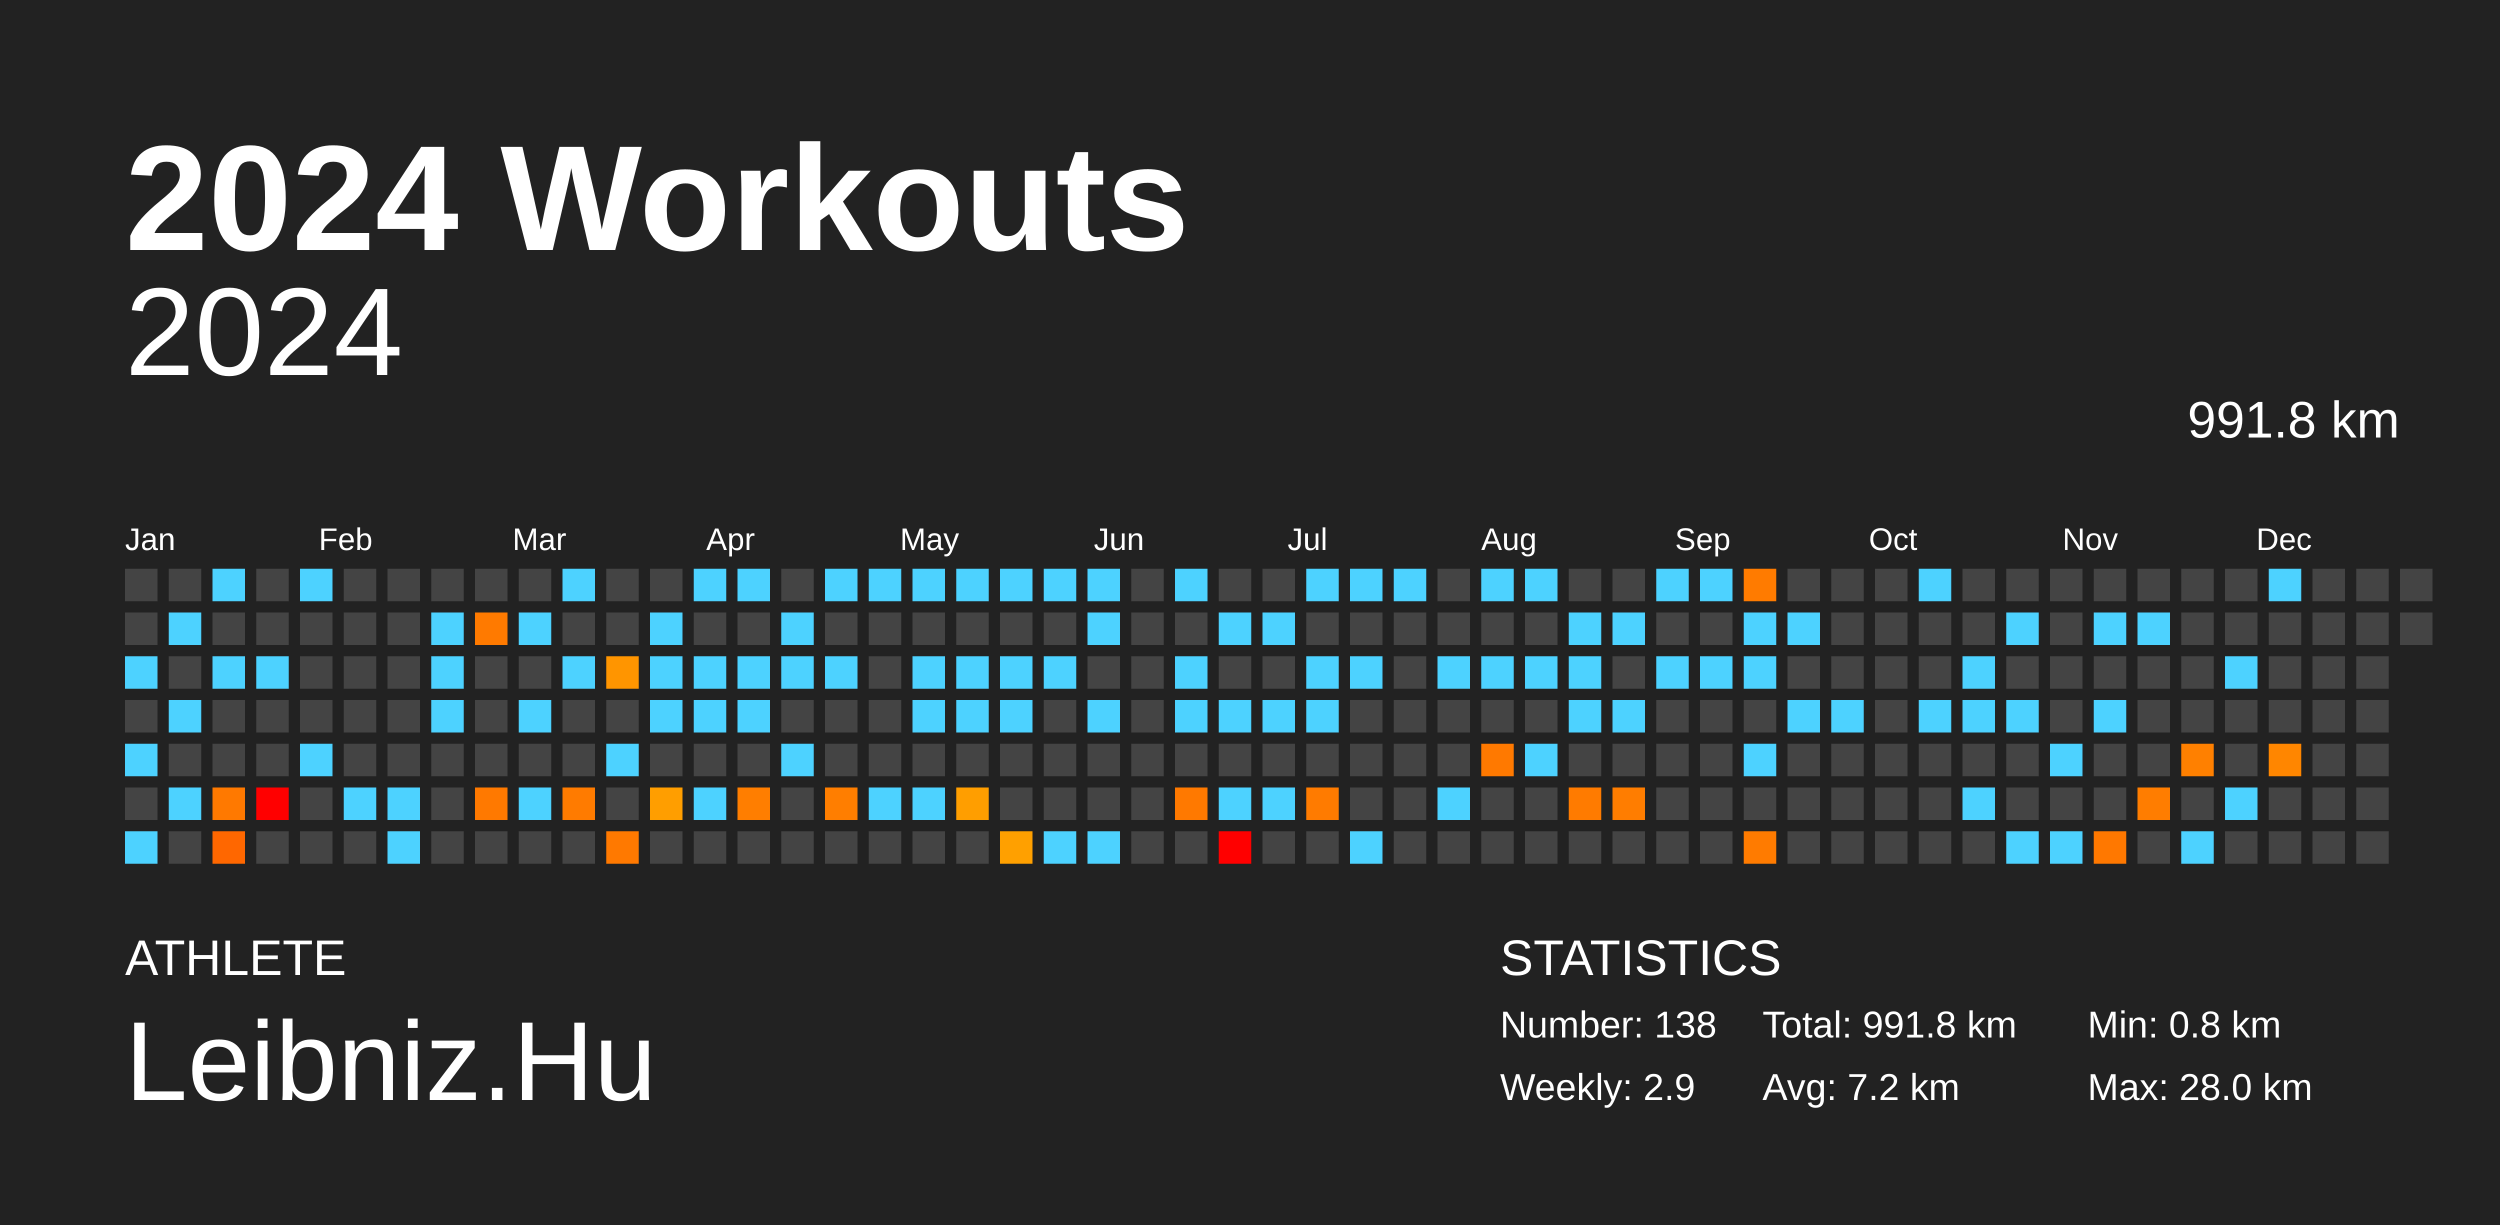
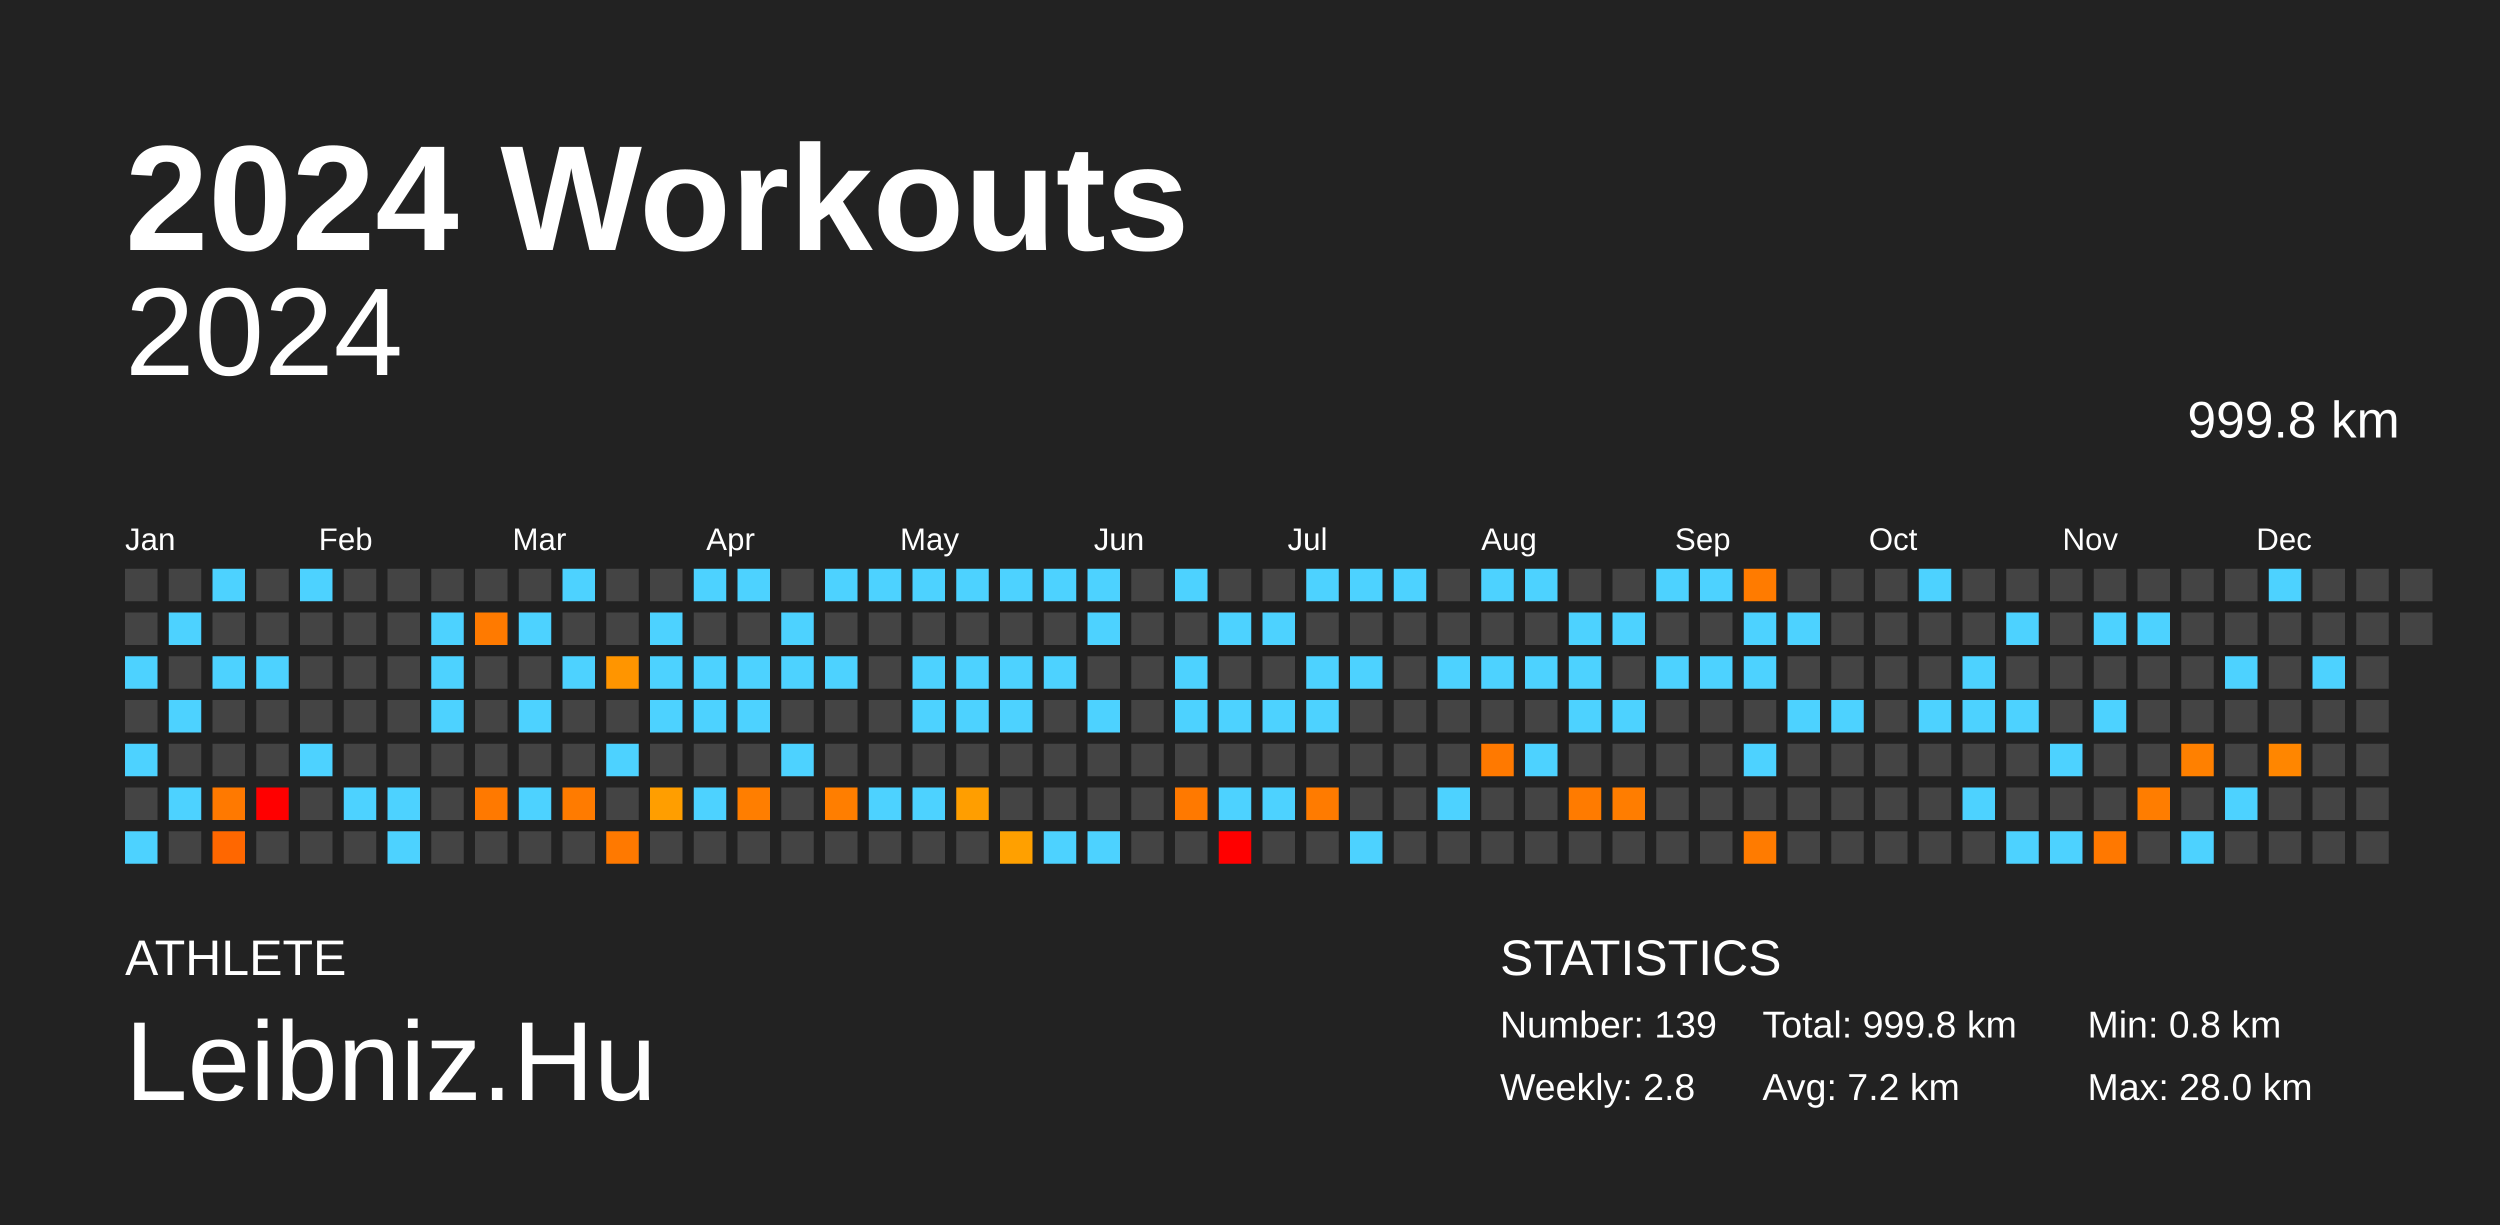
<svg xmlns="http://www.w3.org/2000/svg" baseProfile="full" height="98mm" version="1.1" viewBox="0,0,200,98" width="200mm">
  <defs />
  <rect fill="#222222" height="98" width="200" x="0" y="0" />
  <text fill="#FFFFFF" style="font-size:12px; font-family:Arial; font-weight:bold;" x="10" y="20">2024 Workouts</text>
  <text fill="#FFFFFF" style="font-size:4px; font-family:Arial" x="10" y="78">ATHLETE</text>
  <text fill="#FFFFFF" style="font-size:9px; font-family:Arial" x="10" y="88">Leibniz.Hu</text>
  <text fill="#FFFFFF" style="font-size:4px; font-family:Arial" x="120" y="78">STATISTICS</text>
-   <text fill="#FFFFFF" style="font-size:3px; font-family:Arial" x="120" y="83">Number: 138</text>
-   <text fill="#FFFFFF" style="font-size:3px; font-family:Arial" x="120" y="88">Weekly: 2.9</text>
-   <text fill="#FFFFFF" style="font-size:3px; font-family:Arial" x="141" y="83">Total: 991.8 km</text>
+   <text fill="#FFFFFF" style="font-size:3px; font-family:Arial" x="120" y="83">Number: 139</text>
+   <text fill="#FFFFFF" style="font-size:3px; font-family:Arial" x="120" y="88">Weekly: 2.8</text>
+   <text fill="#FFFFFF" style="font-size:3px; font-family:Arial" x="141" y="83">Total: 999.8 km</text>
  <text fill="#FFFFFF" style="font-size:3px; font-family:Arial" x="141" y="88">Avg: 7.2 km</text>
  <text fill="#FFFFFF" style="font-size:3px; font-family:Arial" x="167" y="83">Min: 0.8 km</text>
  <text fill="#FFFFFF" style="font-size:3px; font-family:Arial" x="167" y="88">Max: 28.0 km</text>
  <text alignment-baseline="hanging" fill="#FFFFFF" style="font-size:10.0px; font-family:Arial;" x="10" y="30">2024</text>
-   <text alignment-baseline="hanging" fill="#FFFFFF" style="font-size:4.125px; font-family:Arial;" x="175" y="35">991.8 km</text>
+   <text alignment-baseline="hanging" fill="#FFFFFF" style="font-size:4.125px; font-family:Arial;" x="175" y="35">999.8 km</text>
  <text fill="#FFFFFF" style="font-size:2.5px; font-family:Arial" x="10.0" y="44">Jan</text>
  <text fill="#FFFFFF" style="font-size:2.5px; font-family:Arial" x="25.5" y="44">Feb</text>
  <text fill="#FFFFFF" style="font-size:2.5px; font-family:Arial" x="41.0" y="44">Mar</text>
  <text fill="#FFFFFF" style="font-size:2.5px; font-family:Arial" x="56.5" y="44">Apr</text>
  <text fill="#FFFFFF" style="font-size:2.5px; font-family:Arial" x="72.0" y="44">May</text>
  <text fill="#FFFFFF" style="font-size:2.5px; font-family:Arial" x="87.5" y="44">Jun</text>
  <text fill="#FFFFFF" style="font-size:2.5px; font-family:Arial" x="103.0" y="44">Jul</text>
  <text fill="#FFFFFF" style="font-size:2.5px; font-family:Arial" x="118.5" y="44">Aug</text>
  <text fill="#FFFFFF" style="font-size:2.5px; font-family:Arial" x="134.0" y="44">Sep</text>
  <text fill="#FFFFFF" style="font-size:2.5px; font-family:Arial" x="149.5" y="44">Oct</text>
  <text fill="#FFFFFF" style="font-size:2.5px; font-family:Arial" x="165.0" y="44">Nov</text>
  <text fill="#FFFFFF" style="font-size:2.5px; font-family:Arial" x="180.5" y="44">Dec</text>
  <rect fill="#444444" height="2.6" width="2.6" x="10.0" y="45.5" />
  <rect fill="#444444" height="2.6" width="2.6" x="10.0" y="49.0" />
  <rect fill="#4dd2ff" height="2.6" width="2.6" x="10.0" y="52.5" />
  <rect fill="#444444" height="2.6" width="2.6" x="10.0" y="56.0" />
  <rect fill="#4dd2ff" height="2.6" width="2.6" x="10.0" y="59.5" />
  <rect fill="#444444" height="2.6" width="2.6" x="10.0" y="63.0" />
  <rect fill="#4dd2ff" height="2.6" width="2.6" x="10.0" y="66.5" />
  <rect fill="#444444" height="2.6" width="2.6" x="13.5" y="45.5" />
  <rect fill="#4dd2ff" height="2.6" width="2.6" x="13.5" y="49.0" />
  <rect fill="#444444" height="2.6" width="2.6" x="13.5" y="52.5" />
  <rect fill="#4dd2ff" height="2.6" width="2.6" x="13.5" y="56.0" />
  <rect fill="#444444" height="2.6" width="2.6" x="13.5" y="59.5" />
  <rect fill="#4dd2ff" height="2.6" width="2.6" x="13.5" y="63.0" />
  <rect fill="#444444" height="2.6" width="2.6" x="13.5" y="66.5" />
  <rect fill="#4dd2ff" height="2.6" width="2.6" x="17.0" y="45.5" />
  <rect fill="#444444" height="2.6" width="2.6" x="17.0" y="49.0" />
  <rect fill="#4dd2ff" height="2.6" width="2.6" x="17.0" y="52.5" />
  <rect fill="#444444" height="2.6" width="2.6" x="17.0" y="56.0" />
  <rect fill="#444444" height="2.6" width="2.6" x="17.0" y="59.5" />
  <rect fill="#ff7900" height="2.6" width="2.6" x="17.0" y="63.0" />
  <rect fill="#ff6700" height="2.6" width="2.6" x="17.0" y="66.5" />
  <rect fill="#444444" height="2.6" width="2.6" x="20.5" y="45.5" />
  <rect fill="#444444" height="2.6" width="2.6" x="20.5" y="49.0" />
  <rect fill="#4dd2ff" height="2.6" width="2.6" x="20.5" y="52.5" />
  <rect fill="#444444" height="2.6" width="2.6" x="20.5" y="56.0" />
  <rect fill="#444444" height="2.6" width="2.6" x="20.5" y="59.5" />
  <rect fill="red" height="2.6" width="2.6" x="20.5" y="63.0" />
  <rect fill="#444444" height="2.6" width="2.6" x="20.5" y="66.5" />
  <rect fill="#4dd2ff" height="2.6" width="2.6" x="24.0" y="45.5" />
  <rect fill="#444444" height="2.6" width="2.6" x="24.0" y="49.0" />
  <rect fill="#444444" height="2.6" width="2.6" x="24.0" y="52.5" />
  <rect fill="#444444" height="2.6" width="2.6" x="24.0" y="56.0" />
  <rect fill="#4dd2ff" height="2.6" width="2.6" x="24.0" y="59.5" />
  <rect fill="#444444" height="2.6" width="2.6" x="24.0" y="63.0" />
  <rect fill="#444444" height="2.6" width="2.6" x="24.0" y="66.5" />
  <rect fill="#444444" height="2.6" width="2.6" x="27.5" y="45.5" />
  <rect fill="#444444" height="2.6" width="2.6" x="27.5" y="49.0" />
  <rect fill="#444444" height="2.6" width="2.6" x="27.5" y="52.5" />
  <rect fill="#444444" height="2.6" width="2.6" x="27.5" y="56.0" />
  <rect fill="#444444" height="2.6" width="2.6" x="27.5" y="59.5" />
  <rect fill="#4dd2ff" height="2.6" width="2.6" x="27.5" y="63.0" />
  <rect fill="#444444" height="2.6" width="2.6" x="27.5" y="66.5" />
  <rect fill="#444444" height="2.6" width="2.6" x="31.0" y="45.5" />
  <rect fill="#444444" height="2.6" width="2.6" x="31.0" y="49.0" />
  <rect fill="#444444" height="2.6" width="2.6" x="31.0" y="52.5" />
  <rect fill="#444444" height="2.6" width="2.6" x="31.0" y="56.0" />
  <rect fill="#444444" height="2.6" width="2.6" x="31.0" y="59.5" />
  <rect fill="#4dd2ff" height="2.6" width="2.6" x="31.0" y="63.0" />
  <rect fill="#4dd2ff" height="2.6" width="2.6" x="31.0" y="66.5" />
  <rect fill="#444444" height="2.6" width="2.6" x="34.5" y="45.5" />
  <rect fill="#4dd2ff" height="2.6" width="2.6" x="34.5" y="49.0" />
  <rect fill="#4dd2ff" height="2.6" width="2.6" x="34.5" y="52.5" />
  <rect fill="#4dd2ff" height="2.6" width="2.6" x="34.5" y="56.0" />
  <rect fill="#444444" height="2.6" width="2.6" x="34.5" y="59.5" />
  <rect fill="#444444" height="2.6" width="2.6" x="34.5" y="63.0" />
  <rect fill="#444444" height="2.6" width="2.6" x="34.5" y="66.5" />
  <rect fill="#444444" height="2.6" width="2.6" x="38.0" y="45.5" />
  <rect fill="#ff7a00" height="2.6" width="2.6" x="38.0" y="49.0" />
  <rect fill="#444444" height="2.6" width="2.6" x="38.0" y="52.5" />
  <rect fill="#444444" height="2.6" width="2.6" x="38.0" y="56.0" />
  <rect fill="#444444" height="2.6" width="2.6" x="38.0" y="59.5" />
  <rect fill="#ff7900" height="2.6" width="2.6" x="38.0" y="63.0" />
  <rect fill="#444444" height="2.6" width="2.6" x="38.0" y="66.5" />
  <rect fill="#444444" height="2.6" width="2.6" x="41.5" y="45.5" />
  <rect fill="#4dd2ff" height="2.6" width="2.6" x="41.5" y="49.0" />
  <rect fill="#444444" height="2.6" width="2.6" x="41.5" y="52.5" />
  <rect fill="#4dd2ff" height="2.6" width="2.6" x="41.5" y="56.0" />
  <rect fill="#444444" height="2.6" width="2.6" x="41.5" y="59.5" />
  <rect fill="#4dd2ff" height="2.6" width="2.6" x="41.5" y="63.0" />
  <rect fill="#444444" height="2.6" width="2.6" x="41.5" y="66.5" />
  <rect fill="#4dd2ff" height="2.6" width="2.6" x="45.0" y="45.5" />
  <rect fill="#444444" height="2.6" width="2.6" x="45.0" y="49.0" />
  <rect fill="#4dd2ff" height="2.6" width="2.6" x="45.0" y="52.5" />
  <rect fill="#444444" height="2.6" width="2.6" x="45.0" y="56.0" />
  <rect fill="#444444" height="2.6" width="2.6" x="45.0" y="59.5" />
  <rect fill="#ff7b00" height="2.6" width="2.6" x="45.0" y="63.0" />
  <rect fill="#444444" height="2.6" width="2.6" x="45.0" y="66.5" />
  <rect fill="#444444" height="2.6" width="2.6" x="48.5" y="45.5" />
  <rect fill="#444444" height="2.6" width="2.6" x="48.5" y="49.0" />
  <rect fill="#ff9500" height="2.6" width="2.6" x="48.5" y="52.5" />
  <rect fill="#444444" height="2.6" width="2.6" x="48.5" y="56.0" />
  <rect fill="#4dd2ff" height="2.6" width="2.6" x="48.5" y="59.5" />
  <rect fill="#444444" height="2.6" width="2.6" x="48.5" y="63.0" />
  <rect fill="#ff7900" height="2.6" width="2.6" x="48.5" y="66.5" />
  <rect fill="#444444" height="2.6" width="2.6" x="52.0" y="45.5" />
  <rect fill="#4dd2ff" height="2.6" width="2.6" x="52.0" y="49.0" />
  <rect fill="#4dd2ff" height="2.6" width="2.6" x="52.0" y="52.5" />
  <rect fill="#4dd2ff" height="2.6" width="2.6" x="52.0" y="56.0" />
  <rect fill="#444444" height="2.6" width="2.6" x="52.0" y="59.5" />
  <rect fill="#ff9e00" height="2.6" width="2.6" x="52.0" y="63.0" />
  <rect fill="#444444" height="2.6" width="2.6" x="52.0" y="66.5" />
  <rect fill="#4dd2ff" height="2.6" width="2.6" x="55.5" y="45.5" />
  <rect fill="#444444" height="2.6" width="2.6" x="55.5" y="49.0" />
  <rect fill="#4dd2ff" height="2.6" width="2.6" x="55.5" y="52.5" />
  <rect fill="#4dd2ff" height="2.6" width="2.6" x="55.5" y="56.0" />
  <rect fill="#444444" height="2.6" width="2.6" x="55.5" y="59.5" />
  <rect fill="#4dd2ff" height="2.6" width="2.6" x="55.5" y="63.0" />
  <rect fill="#444444" height="2.6" width="2.6" x="55.5" y="66.5" />
  <rect fill="#4dd2ff" height="2.6" width="2.6" x="59.0" y="45.5" />
  <rect fill="#444444" height="2.6" width="2.6" x="59.0" y="49.0" />
  <rect fill="#4dd2ff" height="2.6" width="2.6" x="59.0" y="52.5" />
  <rect fill="#4dd2ff" height="2.6" width="2.6" x="59.0" y="56.0" />
  <rect fill="#444444" height="2.6" width="2.6" x="59.0" y="59.5" />
  <rect fill="#ff7e00" height="2.6" width="2.6" x="59.0" y="63.0" />
  <rect fill="#444444" height="2.6" width="2.6" x="59.0" y="66.5" />
  <rect fill="#444444" height="2.6" width="2.6" x="62.5" y="45.5" />
  <rect fill="#4dd2ff" height="2.6" width="2.6" x="62.5" y="49.0" />
  <rect fill="#4dd2ff" height="2.6" width="2.6" x="62.5" y="52.5" />
  <rect fill="#444444" height="2.6" width="2.6" x="62.5" y="56.0" />
  <rect fill="#4dd2ff" height="2.6" width="2.6" x="62.5" y="59.5" />
  <rect fill="#444444" height="2.6" width="2.6" x="62.5" y="63.0" />
  <rect fill="#444444" height="2.6" width="2.6" x="62.5" y="66.5" />
  <rect fill="#4dd2ff" height="2.6" width="2.6" x="66.0" y="45.5" />
  <rect fill="#444444" height="2.6" width="2.6" x="66.0" y="49.0" />
  <rect fill="#4dd2ff" height="2.6" width="2.6" x="66.0" y="52.5" />
  <rect fill="#444444" height="2.6" width="2.6" x="66.0" y="56.0" />
  <rect fill="#444444" height="2.6" width="2.6" x="66.0" y="59.5" />
  <rect fill="#ff7e00" height="2.6" width="2.6" x="66.0" y="63.0" />
  <rect fill="#444444" height="2.6" width="2.6" x="66.0" y="66.5" />
  <rect fill="#4dd2ff" height="2.6" width="2.6" x="69.5" y="45.5" />
  <rect fill="#444444" height="2.6" width="2.6" x="69.5" y="49.0" />
  <rect fill="#444444" height="2.6" width="2.6" x="69.5" y="52.5" />
  <rect fill="#444444" height="2.6" width="2.6" x="69.5" y="56.0" />
  <rect fill="#444444" height="2.6" width="2.6" x="69.5" y="59.5" />
  <rect fill="#4dd2ff" height="2.6" width="2.6" x="69.5" y="63.0" />
  <rect fill="#444444" height="2.6" width="2.6" x="69.5" y="66.5" />
  <rect fill="#4dd2ff" height="2.6" width="2.6" x="73.0" y="45.5" />
  <rect fill="#444444" height="2.6" width="2.6" x="73.0" y="49.0" />
  <rect fill="#4dd2ff" height="2.6" width="2.6" x="73.0" y="52.5" />
  <rect fill="#4dd2ff" height="2.6" width="2.6" x="73.0" y="56.0" />
  <rect fill="#444444" height="2.6" width="2.6" x="73.0" y="59.5" />
  <rect fill="#4dd2ff" height="2.6" width="2.6" x="73.0" y="63.0" />
  <rect fill="#444444" height="2.6" width="2.6" x="73.0" y="66.5" />
  <rect fill="#4dd2ff" height="2.6" width="2.6" x="76.5" y="45.5" />
  <rect fill="#444444" height="2.6" width="2.6" x="76.5" y="49.0" />
  <rect fill="#4dd2ff" height="2.6" width="2.6" x="76.5" y="52.5" />
  <rect fill="#4dd2ff" height="2.6" width="2.6" x="76.5" y="56.0" />
  <rect fill="#444444" height="2.6" width="2.6" x="76.5" y="59.5" />
  <rect fill="#ff9e00" height="2.6" width="2.6" x="76.5" y="63.0" />
  <rect fill="#444444" height="2.6" width="2.6" x="76.5" y="66.5" />
  <rect fill="#4dd2ff" height="2.6" width="2.6" x="80.0" y="45.5" />
  <rect fill="#444444" height="2.6" width="2.6" x="80.0" y="49.0" />
  <rect fill="#4dd2ff" height="2.6" width="2.6" x="80.0" y="52.5" />
  <rect fill="#4dd2ff" height="2.6" width="2.6" x="80.0" y="56.0" />
  <rect fill="#444444" height="2.6" width="2.6" x="80.0" y="59.5" />
  <rect fill="#444444" height="2.6" width="2.6" x="80.0" y="63.0" />
  <rect fill="#ffa000" height="2.6" width="2.6" x="80.0" y="66.5" />
  <rect fill="#4dd2ff" height="2.6" width="2.6" x="83.5" y="45.5" />
  <rect fill="#444444" height="2.6" width="2.6" x="83.5" y="49.0" />
  <rect fill="#4dd2ff" height="2.6" width="2.6" x="83.5" y="52.5" />
  <rect fill="#444444" height="2.6" width="2.6" x="83.5" y="56.0" />
  <rect fill="#444444" height="2.6" width="2.6" x="83.5" y="59.5" />
  <rect fill="#444444" height="2.6" width="2.6" x="83.5" y="63.0" />
  <rect fill="#4dd2ff" height="2.6" width="2.6" x="83.5" y="66.5" />
  <rect fill="#4dd2ff" height="2.6" width="2.6" x="87.0" y="45.5" />
  <rect fill="#4dd2ff" height="2.6" width="2.6" x="87.0" y="49.0" />
  <rect fill="#444444" height="2.6" width="2.6" x="87.0" y="52.5" />
  <rect fill="#4dd2ff" height="2.6" width="2.6" x="87.0" y="56.0" />
  <rect fill="#444444" height="2.6" width="2.6" x="87.0" y="59.5" />
  <rect fill="#444444" height="2.6" width="2.6" x="87.0" y="63.0" />
  <rect fill="#4dd2ff" height="2.6" width="2.6" x="87.0" y="66.5" />
  <rect fill="#444444" height="2.6" width="2.6" x="90.5" y="45.5" />
  <rect fill="#444444" height="2.6" width="2.6" x="90.5" y="49.0" />
  <rect fill="#444444" height="2.6" width="2.6" x="90.5" y="52.5" />
  <rect fill="#444444" height="2.6" width="2.6" x="90.5" y="56.0" />
  <rect fill="#444444" height="2.6" width="2.6" x="90.5" y="59.5" />
  <rect fill="#444444" height="2.6" width="2.6" x="90.5" y="63.0" />
  <rect fill="#444444" height="2.6" width="2.6" x="90.5" y="66.5" />
  <rect fill="#4dd2ff" height="2.6" width="2.6" x="94.0" y="45.5" />
  <rect fill="#444444" height="2.6" width="2.6" x="94.0" y="49.0" />
  <rect fill="#4dd2ff" height="2.6" width="2.6" x="94.0" y="52.5" />
  <rect fill="#4dd2ff" height="2.6" width="2.6" x="94.0" y="56.0" />
  <rect fill="#444444" height="2.6" width="2.6" x="94.0" y="59.5" />
  <rect fill="#ff7900" height="2.6" width="2.6" x="94.0" y="63.0" />
  <rect fill="#444444" height="2.6" width="2.6" x="94.0" y="66.5" />
  <rect fill="#444444" height="2.6" width="2.6" x="97.5" y="45.5" />
  <rect fill="#4dd2ff" height="2.6" width="2.6" x="97.5" y="49.0" />
  <rect fill="#444444" height="2.6" width="2.6" x="97.5" y="52.5" />
  <rect fill="#4dd2ff" height="2.6" width="2.6" x="97.5" y="56.0" />
  <rect fill="#444444" height="2.6" width="2.6" x="97.5" y="59.5" />
  <rect fill="#4dd2ff" height="2.6" width="2.6" x="97.5" y="63.0" />
  <rect fill="red" height="2.6" width="2.6" x="97.5" y="66.5" />
  <rect fill="#444444" height="2.6" width="2.6" x="101.0" y="45.5" />
  <rect fill="#4dd2ff" height="2.6" width="2.6" x="101.0" y="49.0" />
  <rect fill="#444444" height="2.6" width="2.6" x="101.0" y="52.5" />
  <rect fill="#4dd2ff" height="2.6" width="2.6" x="101.0" y="56.0" />
  <rect fill="#444444" height="2.6" width="2.6" x="101.0" y="59.5" />
  <rect fill="#4dd2ff" height="2.6" width="2.6" x="101.0" y="63.0" />
  <rect fill="#444444" height="2.6" width="2.6" x="101.0" y="66.5" />
  <rect fill="#4dd2ff" height="2.6" width="2.6" x="104.5" y="45.5" />
  <rect fill="#444444" height="2.6" width="2.6" x="104.5" y="49.0" />
  <rect fill="#4dd2ff" height="2.6" width="2.6" x="104.5" y="52.5" />
  <rect fill="#4dd2ff" height="2.6" width="2.6" x="104.5" y="56.0" />
  <rect fill="#444444" height="2.6" width="2.6" x="104.5" y="59.5" />
  <rect fill="#ff7b00" height="2.6" width="2.6" x="104.5" y="63.0" />
  <rect fill="#444444" height="2.6" width="2.6" x="104.5" y="66.5" />
  <rect fill="#4dd2ff" height="2.6" width="2.6" x="108.0" y="45.5" />
  <rect fill="#444444" height="2.6" width="2.6" x="108.0" y="49.0" />
  <rect fill="#4dd2ff" height="2.6" width="2.6" x="108.0" y="52.5" />
  <rect fill="#444444" height="2.6" width="2.6" x="108.0" y="56.0" />
  <rect fill="#444444" height="2.6" width="2.6" x="108.0" y="59.5" />
  <rect fill="#444444" height="2.6" width="2.6" x="108.0" y="63.0" />
  <rect fill="#4dd2ff" height="2.6" width="2.6" x="108.0" y="66.5" />
  <rect fill="#4dd2ff" height="2.6" width="2.6" x="111.5" y="45.5" />
  <rect fill="#444444" height="2.6" width="2.6" x="111.5" y="49.0" />
  <rect fill="#444444" height="2.6" width="2.6" x="111.5" y="52.5" />
  <rect fill="#444444" height="2.6" width="2.6" x="111.5" y="56.0" />
  <rect fill="#444444" height="2.6" width="2.6" x="111.5" y="59.5" />
  <rect fill="#444444" height="2.6" width="2.6" x="111.5" y="63.0" />
  <rect fill="#444444" height="2.6" width="2.6" x="111.5" y="66.5" />
  <rect fill="#444444" height="2.6" width="2.6" x="115.0" y="45.5" />
  <rect fill="#444444" height="2.6" width="2.6" x="115.0" y="49.0" />
  <rect fill="#4dd2ff" height="2.6" width="2.6" x="115.0" y="52.5" />
  <rect fill="#444444" height="2.6" width="2.6" x="115.0" y="56.0" />
  <rect fill="#444444" height="2.6" width="2.6" x="115.0" y="59.5" />
  <rect fill="#4dd2ff" height="2.6" width="2.6" x="115.0" y="63.0" />
  <rect fill="#444444" height="2.6" width="2.6" x="115.0" y="66.5" />
  <rect fill="#4dd2ff" height="2.6" width="2.6" x="118.5" y="45.5" />
  <rect fill="#444444" height="2.6" width="2.6" x="118.5" y="49.0" />
  <rect fill="#4dd2ff" height="2.6" width="2.6" x="118.5" y="52.5" />
  <rect fill="#444444" height="2.6" width="2.6" x="118.5" y="56.0" />
  <rect fill="#ff7900" height="2.6" width="2.6" x="118.5" y="59.5" />
  <rect fill="#444444" height="2.6" width="2.6" x="118.5" y="63.0" />
  <rect fill="#444444" height="2.6" width="2.6" x="118.5" y="66.5" />
  <rect fill="#4dd2ff" height="2.6" width="2.6" x="122.0" y="45.5" />
  <rect fill="#444444" height="2.6" width="2.6" x="122.0" y="49.0" />
  <rect fill="#4dd2ff" height="2.6" width="2.6" x="122.0" y="52.5" />
  <rect fill="#444444" height="2.6" width="2.6" x="122.0" y="56.0" />
  <rect fill="#4dd2ff" height="2.6" width="2.6" x="122.0" y="59.5" />
  <rect fill="#444444" height="2.6" width="2.6" x="122.0" y="63.0" />
  <rect fill="#444444" height="2.6" width="2.6" x="122.0" y="66.5" />
  <rect fill="#444444" height="2.6" width="2.6" x="125.5" y="45.5" />
  <rect fill="#4dd2ff" height="2.6" width="2.6" x="125.5" y="49.0" />
  <rect fill="#4dd2ff" height="2.6" width="2.6" x="125.5" y="52.5" />
  <rect fill="#4dd2ff" height="2.6" width="2.6" x="125.5" y="56.0" />
  <rect fill="#444444" height="2.6" width="2.6" x="125.5" y="59.5" />
  <rect fill="#ff7b00" height="2.6" width="2.6" x="125.5" y="63.0" />
  <rect fill="#444444" height="2.6" width="2.6" x="125.5" y="66.5" />
  <rect fill="#444444" height="2.6" width="2.6" x="129.0" y="45.5" />
  <rect fill="#4dd2ff" height="2.6" width="2.6" x="129.0" y="49.0" />
  <rect fill="#444444" height="2.6" width="2.6" x="129.0" y="52.5" />
  <rect fill="#4dd2ff" height="2.6" width="2.6" x="129.0" y="56.0" />
  <rect fill="#444444" height="2.6" width="2.6" x="129.0" y="59.5" />
  <rect fill="#ff7d00" height="2.6" width="2.6" x="129.0" y="63.0" />
  <rect fill="#444444" height="2.6" width="2.6" x="129.0" y="66.5" />
  <rect fill="#4dd2ff" height="2.6" width="2.6" x="132.5" y="45.5" />
  <rect fill="#444444" height="2.6" width="2.6" x="132.5" y="49.0" />
  <rect fill="#4dd2ff" height="2.6" width="2.6" x="132.5" y="52.5" />
  <rect fill="#444444" height="2.6" width="2.6" x="132.5" y="56.0" />
  <rect fill="#444444" height="2.6" width="2.6" x="132.5" y="59.5" />
  <rect fill="#444444" height="2.6" width="2.6" x="132.5" y="63.0" />
  <rect fill="#444444" height="2.6" width="2.6" x="132.5" y="66.5" />
  <rect fill="#4dd2ff" height="2.6" width="2.6" x="136.0" y="45.5" />
  <rect fill="#444444" height="2.6" width="2.6" x="136.0" y="49.0" />
  <rect fill="#4dd2ff" height="2.6" width="2.6" x="136.0" y="52.5" />
  <rect fill="#444444" height="2.6" width="2.6" x="136.0" y="56.0" />
  <rect fill="#444444" height="2.6" width="2.6" x="136.0" y="59.5" />
  <rect fill="#444444" height="2.6" width="2.6" x="136.0" y="63.0" />
  <rect fill="#444444" height="2.6" width="2.6" x="136.0" y="66.5" />
  <rect fill="#ff7b00" height="2.6" width="2.6" x="139.5" y="45.5" />
  <rect fill="#4dd2ff" height="2.6" width="2.6" x="139.5" y="49.0" />
  <rect fill="#4dd2ff" height="2.6" width="2.6" x="139.5" y="52.5" />
  <rect fill="#444444" height="2.6" width="2.6" x="139.5" y="56.0" />
  <rect fill="#4dd2ff" height="2.6" width="2.6" x="139.5" y="59.5" />
  <rect fill="#444444" height="2.6" width="2.6" x="139.5" y="63.0" />
  <rect fill="#ff7b00" height="2.6" width="2.6" x="139.5" y="66.5" />
  <rect fill="#444444" height="2.6" width="2.6" x="143.0" y="45.5" />
  <rect fill="#4dd2ff" height="2.6" width="2.6" x="143.0" y="49.0" />
  <rect fill="#444444" height="2.6" width="2.6" x="143.0" y="52.5" />
  <rect fill="#4dd2ff" height="2.6" width="2.6" x="143.0" y="56.0" />
  <rect fill="#444444" height="2.6" width="2.6" x="143.0" y="59.5" />
  <rect fill="#444444" height="2.6" width="2.6" x="143.0" y="63.0" />
  <rect fill="#444444" height="2.6" width="2.6" x="143.0" y="66.5" />
  <rect fill="#444444" height="2.6" width="2.6" x="146.5" y="45.5" />
  <rect fill="#444444" height="2.6" width="2.6" x="146.5" y="49.0" />
  <rect fill="#444444" height="2.6" width="2.6" x="146.5" y="52.5" />
  <rect fill="#4dd2ff" height="2.6" width="2.6" x="146.5" y="56.0" />
  <rect fill="#444444" height="2.6" width="2.6" x="146.5" y="59.5" />
  <rect fill="#444444" height="2.6" width="2.6" x="146.5" y="63.0" />
  <rect fill="#444444" height="2.6" width="2.6" x="146.5" y="66.5" />
  <rect fill="#444444" height="2.6" width="2.6" x="150.0" y="45.5" />
  <rect fill="#444444" height="2.6" width="2.6" x="150.0" y="49.0" />
  <rect fill="#444444" height="2.6" width="2.6" x="150.0" y="52.5" />
  <rect fill="#444444" height="2.6" width="2.6" x="150.0" y="56.0" />
  <rect fill="#444444" height="2.6" width="2.6" x="150.0" y="59.5" />
  <rect fill="#444444" height="2.6" width="2.6" x="150.0" y="63.0" />
  <rect fill="#444444" height="2.6" width="2.6" x="150.0" y="66.5" />
  <rect fill="#4dd2ff" height="2.6" width="2.6" x="153.5" y="45.5" />
  <rect fill="#444444" height="2.6" width="2.6" x="153.5" y="49.0" />
  <rect fill="#444444" height="2.6" width="2.6" x="153.5" y="52.5" />
  <rect fill="#4dd2ff" height="2.6" width="2.6" x="153.5" y="56.0" />
  <rect fill="#444444" height="2.6" width="2.6" x="153.5" y="59.5" />
  <rect fill="#444444" height="2.6" width="2.6" x="153.5" y="63.0" />
  <rect fill="#444444" height="2.6" width="2.6" x="153.5" y="66.5" />
  <rect fill="#444444" height="2.6" width="2.6" x="157.0" y="45.5" />
  <rect fill="#444444" height="2.6" width="2.6" x="157.0" y="49.0" />
  <rect fill="#4dd2ff" height="2.6" width="2.6" x="157.0" y="52.5" />
  <rect fill="#4dd2ff" height="2.6" width="2.6" x="157.0" y="56.0" />
  <rect fill="#444444" height="2.6" width="2.6" x="157.0" y="59.5" />
  <rect fill="#4dd2ff" height="2.6" width="2.6" x="157.0" y="63.0" />
  <rect fill="#444444" height="2.6" width="2.6" x="157.0" y="66.5" />
  <rect fill="#444444" height="2.6" width="2.6" x="160.5" y="45.5" />
  <rect fill="#4dd2ff" height="2.6" width="2.6" x="160.5" y="49.0" />
  <rect fill="#444444" height="2.6" width="2.6" x="160.5" y="52.5" />
  <rect fill="#4dd2ff" height="2.6" width="2.6" x="160.5" y="56.0" />
  <rect fill="#444444" height="2.6" width="2.6" x="160.5" y="59.5" />
  <rect fill="#444444" height="2.6" width="2.6" x="160.5" y="63.0" />
  <rect fill="#4dd2ff" height="2.6" width="2.6" x="160.5" y="66.5" />
  <rect fill="#444444" height="2.6" width="2.6" x="164.0" y="45.5" />
  <rect fill="#444444" height="2.6" width="2.6" x="164.0" y="49.0" />
  <rect fill="#444444" height="2.6" width="2.6" x="164.0" y="52.5" />
  <rect fill="#444444" height="2.6" width="2.6" x="164.0" y="56.0" />
  <rect fill="#4dd2ff" height="2.6" width="2.6" x="164.0" y="59.5" />
  <rect fill="#444444" height="2.6" width="2.6" x="164.0" y="63.0" />
  <rect fill="#4dd2ff" height="2.6" width="2.6" x="164.0" y="66.5" />
  <rect fill="#444444" height="2.6" width="2.6" x="167.5" y="45.5" />
  <rect fill="#4dd2ff" height="2.6" width="2.6" x="167.5" y="49.0" />
  <rect fill="#444444" height="2.6" width="2.6" x="167.5" y="52.5" />
  <rect fill="#4dd2ff" height="2.6" width="2.6" x="167.5" y="56.0" />
  <rect fill="#444444" height="2.6" width="2.6" x="167.5" y="59.5" />
  <rect fill="#444444" height="2.6" width="2.6" x="167.5" y="63.0" />
  <rect fill="#ff7800" height="2.6" width="2.6" x="167.5" y="66.5" />
  <rect fill="#444444" height="2.6" width="2.6" x="171.0" y="45.5" />
  <rect fill="#4dd2ff" height="2.6" width="2.6" x="171.0" y="49.0" />
  <rect fill="#444444" height="2.6" width="2.6" x="171.0" y="52.5" />
  <rect fill="#444444" height="2.6" width="2.6" x="171.0" y="56.0" />
  <rect fill="#444444" height="2.6" width="2.6" x="171.0" y="59.5" />
  <rect fill="#ff7d00" height="2.6" width="2.6" x="171.0" y="63.0" />
  <rect fill="#444444" height="2.6" width="2.6" x="171.0" y="66.5" />
  <rect fill="#444444" height="2.6" width="2.6" x="174.5" y="45.5" />
  <rect fill="#444444" height="2.6" width="2.6" x="174.5" y="49.0" />
  <rect fill="#444444" height="2.6" width="2.6" x="174.5" y="52.5" />
  <rect fill="#444444" height="2.6" width="2.6" x="174.5" y="56.0" />
  <rect fill="#ff8000" height="2.6" width="2.6" x="174.5" y="59.5" />
  <rect fill="#444444" height="2.6" width="2.6" x="174.5" y="63.0" />
  <rect fill="#4dd2ff" height="2.6" width="2.6" x="174.5" y="66.5" />
  <rect fill="#444444" height="2.6" width="2.6" x="178.0" y="45.5" />
  <rect fill="#444444" height="2.6" width="2.6" x="178.0" y="49.0" />
  <rect fill="#4dd2ff" height="2.6" width="2.6" x="178.0" y="52.5" />
  <rect fill="#444444" height="2.6" width="2.6" x="178.0" y="56.0" />
  <rect fill="#444444" height="2.6" width="2.6" x="178.0" y="59.5" />
  <rect fill="#4dd2ff" height="2.6" width="2.6" x="178.0" y="63.0" />
  <rect fill="#444444" height="2.6" width="2.6" x="178.0" y="66.5" />
  <rect fill="#4dd2ff" height="2.6" width="2.6" x="181.5" y="45.5" />
  <rect fill="#444444" height="2.6" width="2.6" x="181.5" y="49.0" />
  <rect fill="#444444" height="2.6" width="2.6" x="181.5" y="52.5" />
  <rect fill="#444444" height="2.6" width="2.6" x="181.5" y="56.0" />
  <rect fill="#ff8600" height="2.6" width="2.6" x="181.5" y="59.5" />
  <rect fill="#444444" height="2.6" width="2.6" x="181.5" y="63.0" />
  <rect fill="#444444" height="2.6" width="2.6" x="181.5" y="66.5" />
  <rect fill="#444444" height="2.6" width="2.6" x="185.0" y="45.5" />
  <rect fill="#444444" height="2.6" width="2.6" x="185.0" y="49.0" />
-   <rect fill="#444444" height="2.6" width="2.6" x="185.0" y="52.5" />
+   <rect fill="#4dd2ff" height="2.6" width="2.6" x="185.0" y="52.5" />
  <rect fill="#444444" height="2.6" width="2.6" x="185.0" y="56.0" />
  <rect fill="#444444" height="2.6" width="2.6" x="185.0" y="59.5" />
  <rect fill="#444444" height="2.6" width="2.6" x="185.0" y="63.0" />
  <rect fill="#444444" height="2.6" width="2.6" x="185.0" y="66.5" />
  <rect fill="#444444" height="2.6" width="2.6" x="188.5" y="45.5" />
  <rect fill="#444444" height="2.6" width="2.6" x="188.5" y="49.0" />
  <rect fill="#444444" height="2.6" width="2.6" x="188.5" y="52.5" />
  <rect fill="#444444" height="2.6" width="2.6" x="188.5" y="56.0" />
  <rect fill="#444444" height="2.6" width="2.6" x="188.5" y="59.5" />
  <rect fill="#444444" height="2.6" width="2.6" x="188.5" y="63.0" />
  <rect fill="#444444" height="2.6" width="2.6" x="188.5" y="66.5" />
  <rect fill="#444444" height="2.6" width="2.6" x="192.0" y="45.5" />
  <rect fill="#444444" height="2.6" width="2.6" x="192.0" y="49.0" />
</svg>
